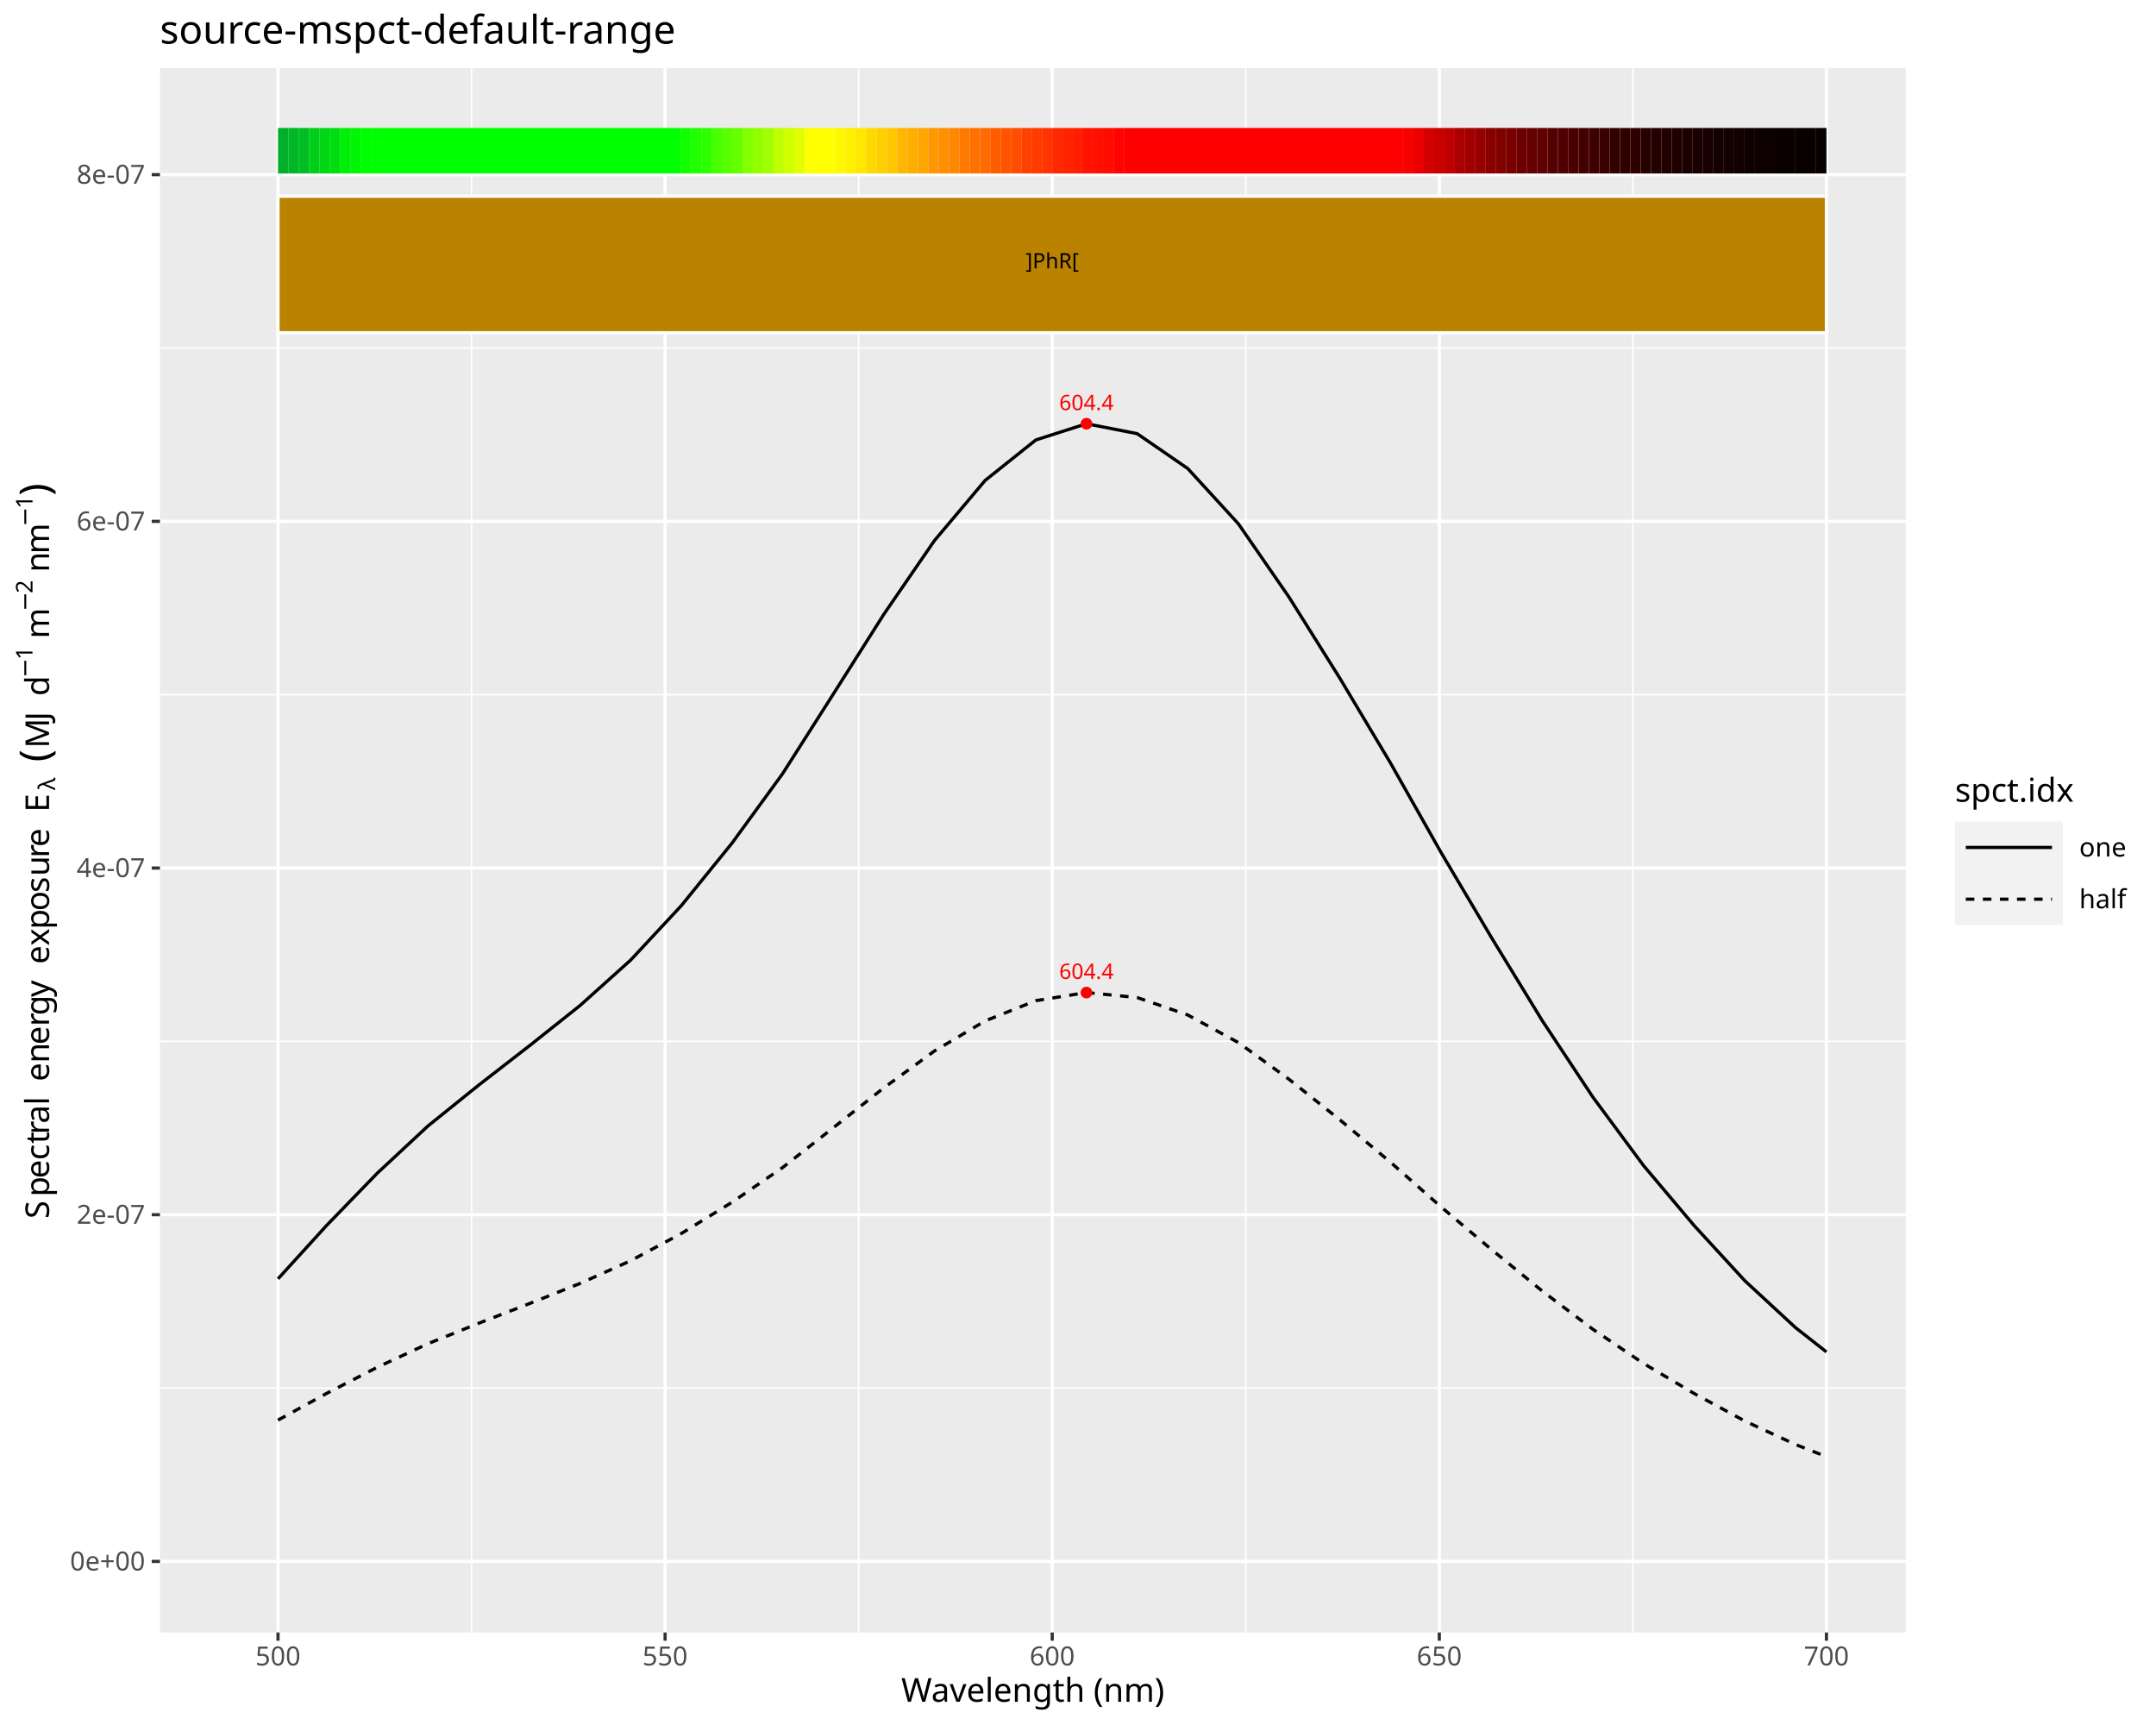
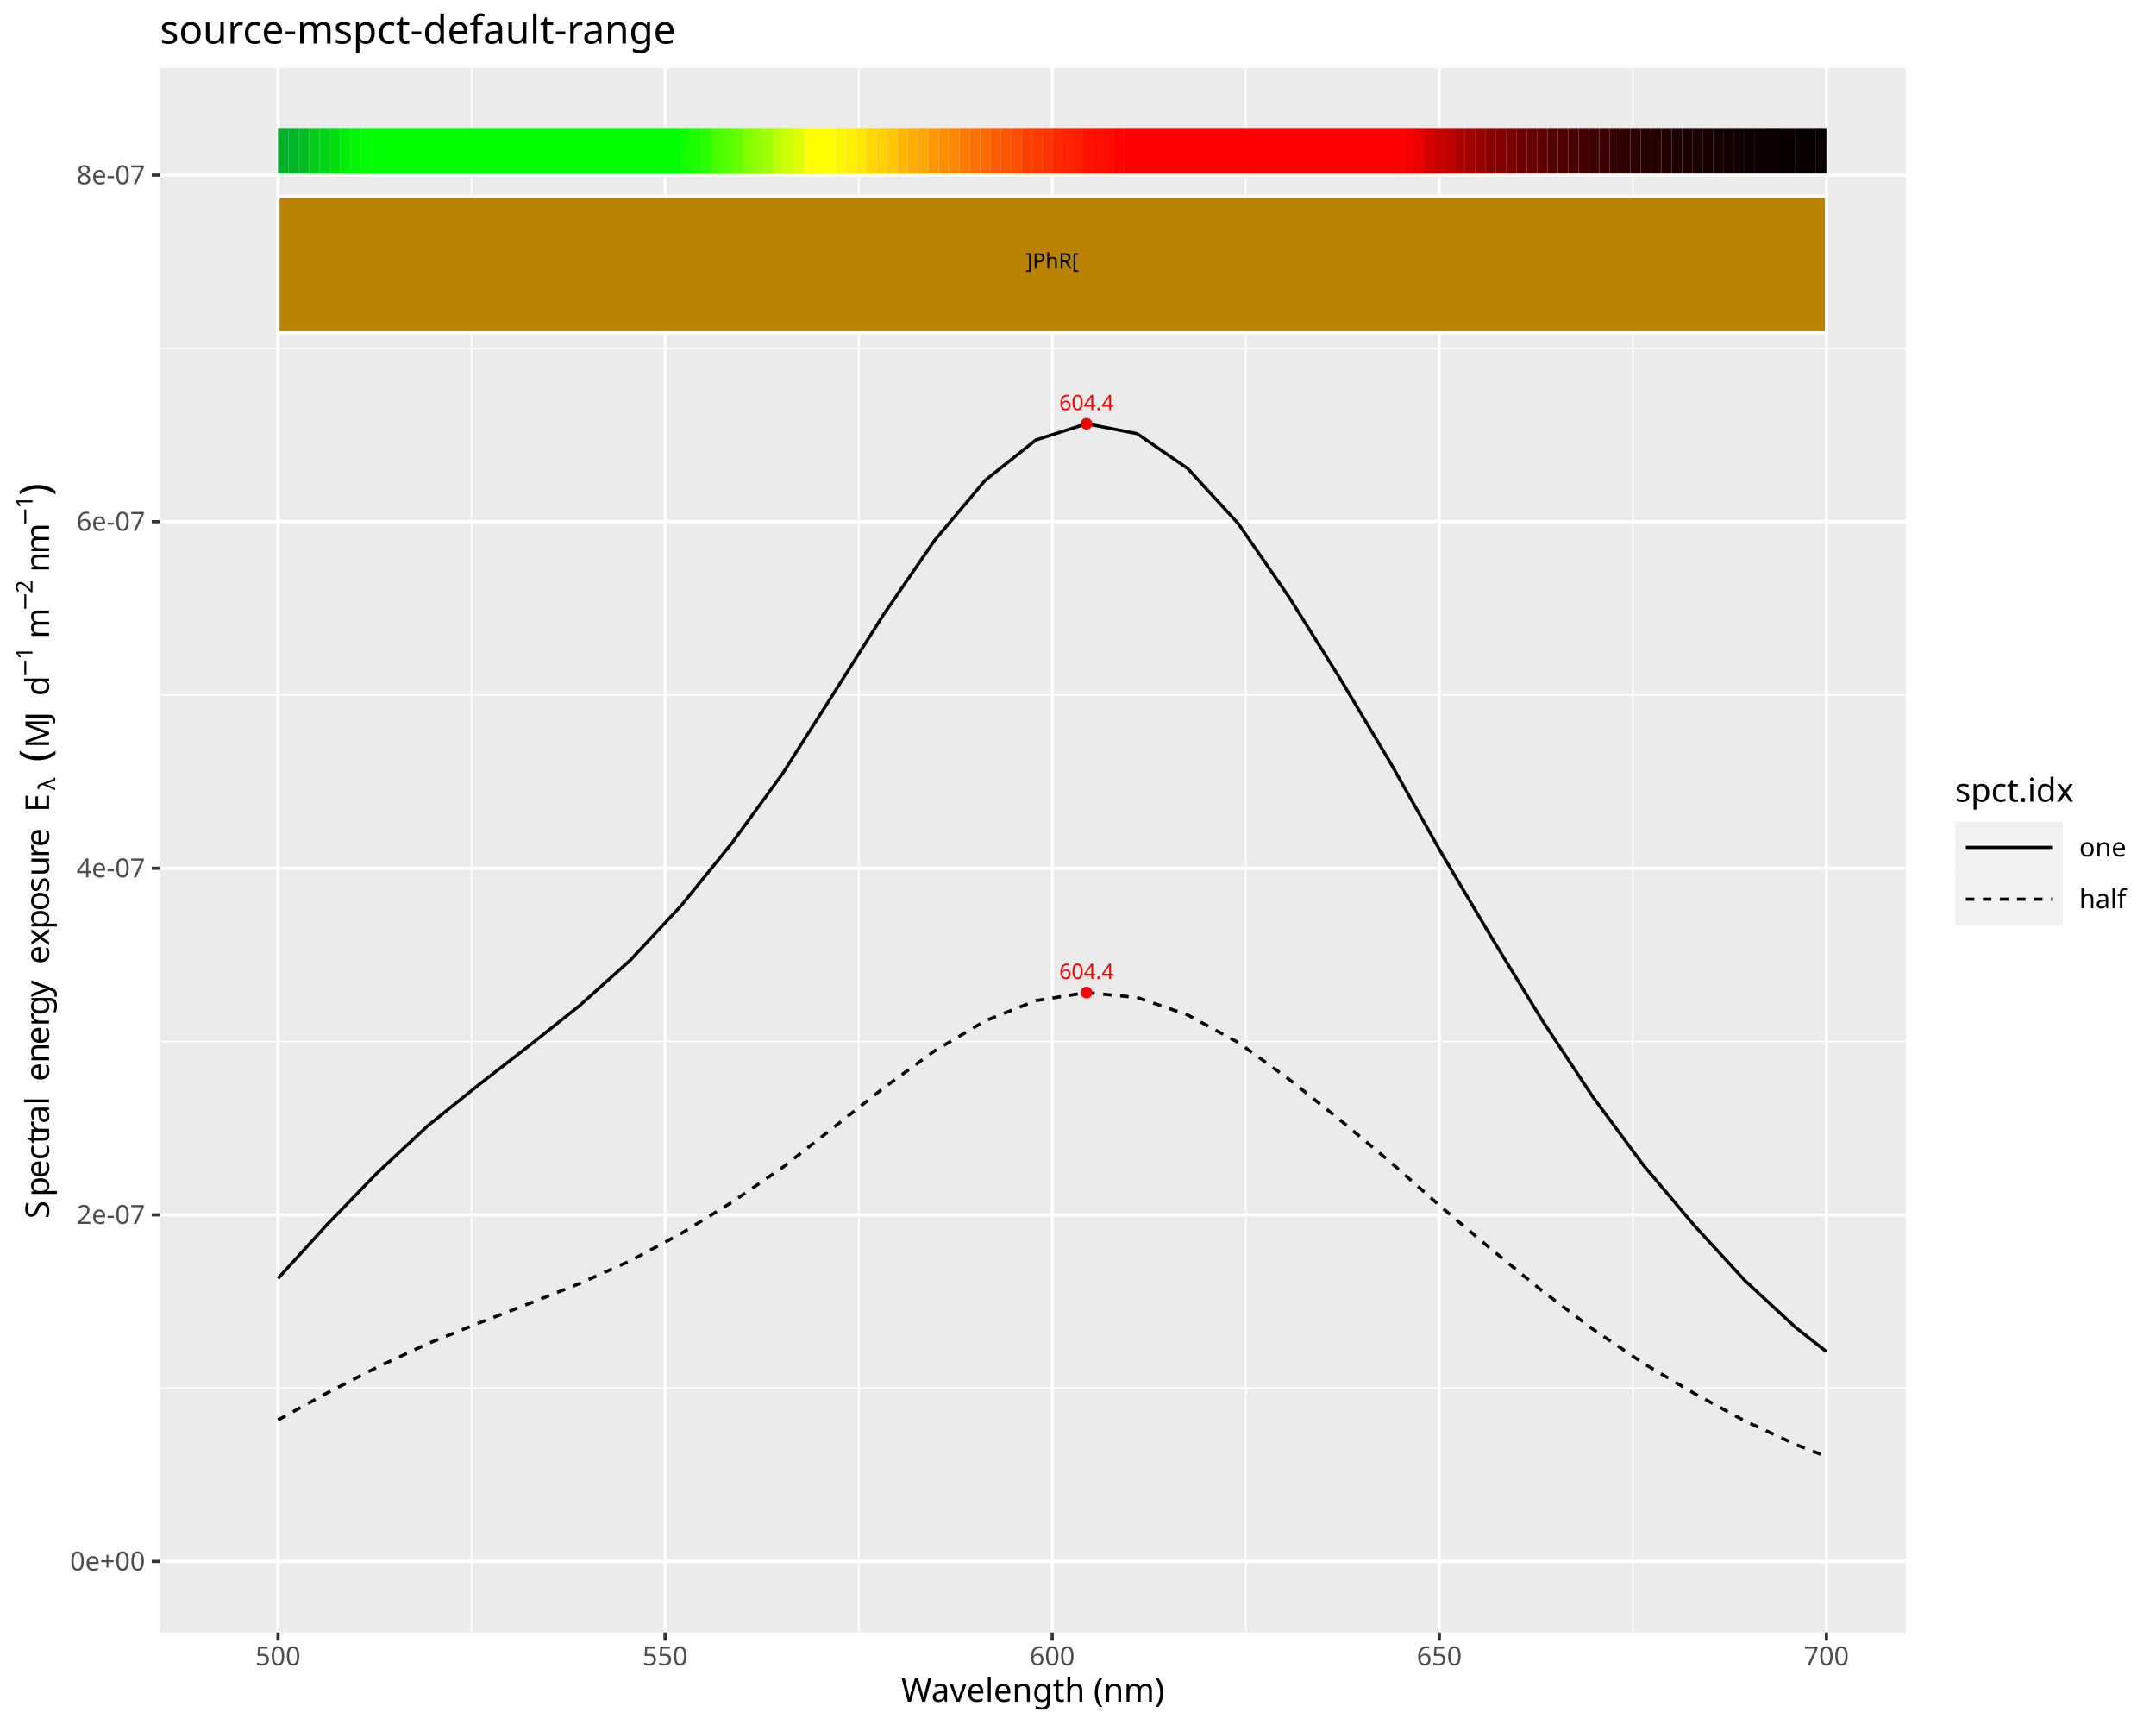
<svg xmlns="http://www.w3.org/2000/svg" class="svglite" data-engine-version="2.0" width="720.00pt" height="576.00pt" viewBox="0 0 720.00 576.00">
  <defs>
    <style type="text/css">
    .svglite line, .svglite polyline, .svglite polygon, .svglite path, .svglite rect, .svglite circle {
      fill: none;
      stroke: #000000;
      stroke-linecap: round;
      stroke-linejoin: round;
      stroke-miterlimit: 10.00;
    }
  </style>
  </defs>
  <rect width="100%" height="100%" style="stroke: none; fill: #FFFFFF;" />
  <defs>
    <clipPath id="cpMC4wMHw3MjAuMDB8MC4wMHw1NzYuMDA=">
      <rect x="0.00" y="0.00" width="720.00" height="576.00" />
    </clipPath>
  </defs>
  <g clip-path="url(#cpMC4wMHw3MjAuMDB8MC4wMHw1NzYuMDA=)">
    <rect x="0.00" y="0.00" width="720.00" height="576.00" style="stroke-width: 1.07; stroke: #FFFFFF; fill: #FFFFFF;" />
  </g>
  <defs>
    <clipPath id="cpNTMuNDF8NjM2LjQ0fDIyLjc4fDU0NS4xMQ==">
      <rect x="53.41" y="22.78" width="583.03" height="522.33" />
    </clipPath>
  </defs>
  <g clip-path="url(#cpNTMuNDF8NjM2LjQ0fDIyLjc4fDU0NS4xMQ==)">
    <rect x="53.41" y="22.78" width="583.03" height="522.33" style="stroke-width: 1.07; stroke: none; fill: #EBEBEB;" />
-     <polyline points="53.41,463.49 636.44,463.49 " style="stroke-width: 0.53; stroke: #FFFFFF; stroke-linecap: butt;" />
-     <polyline points="53.41,347.72 636.44,347.72 " style="stroke-width: 0.53; stroke: #FFFFFF; stroke-linecap: butt;" />
-     <polyline points="53.41,231.96 636.44,231.96 " style="stroke-width: 0.53; stroke: #FFFFFF; stroke-linecap: butt;" />
-     <polyline points="53.41,116.20 636.44,116.20 " style="stroke-width: 0.53; stroke: #FFFFFF; stroke-linecap: butt;" />
+     <polyline points="53.41,463.51 636.44,463.51 " style="stroke-width: 0.53; stroke: #FFFFFF; stroke-linecap: butt;" />
+     <polyline points="53.41,347.78 636.44,347.78 " style="stroke-width: 0.53; stroke: #FFFFFF; stroke-linecap: butt;" />
+     <polyline points="53.41,232.06 636.44,232.06 " style="stroke-width: 0.53; stroke: #FFFFFF; stroke-linecap: butt;" />
+     <polyline points="53.41,116.33 636.44,116.33 " style="stroke-width: 0.53; stroke: #FFFFFF; stroke-linecap: butt;" />
    <polyline points="157.47,545.11 157.47,22.78 " style="stroke-width: 0.53; stroke: #FFFFFF; stroke-linecap: butt;" />
    <polyline points="286.75,545.11 286.75,22.78 " style="stroke-width: 0.53; stroke: #FFFFFF; stroke-linecap: butt;" />
    <polyline points="416.03,545.11 416.03,22.78 " style="stroke-width: 0.53; stroke: #FFFFFF; stroke-linecap: butt;" />
    <polyline points="545.30,545.11 545.30,22.78 " style="stroke-width: 0.53; stroke: #FFFFFF; stroke-linecap: butt;" />
    <polyline points="53.41,521.37 636.44,521.37 " style="stroke-width: 1.07; stroke: #FFFFFF; stroke-linecap: butt;" />
-     <polyline points="53.41,405.61 636.44,405.61 " style="stroke-width: 1.07; stroke: #FFFFFF; stroke-linecap: butt;" />
-     <polyline points="53.41,289.84 636.44,289.84 " style="stroke-width: 1.07; stroke: #FFFFFF; stroke-linecap: butt;" />
-     <polyline points="53.41,174.08 636.44,174.08 " style="stroke-width: 1.07; stroke: #FFFFFF; stroke-linecap: butt;" />
-     <polyline points="53.41,58.32 636.44,58.32 " style="stroke-width: 1.07; stroke: #FFFFFF; stroke-linecap: butt;" />
+     <polyline points="53.41,405.65 636.44,405.65 " style="stroke-width: 1.07; stroke: #FFFFFF; stroke-linecap: butt;" />
+     <polyline points="53.41,289.92 636.44,289.92 " style="stroke-width: 1.07; stroke: #FFFFFF; stroke-linecap: butt;" />
+     <polyline points="53.41,174.20 636.44,174.20 " style="stroke-width: 1.07; stroke: #FFFFFF; stroke-linecap: butt;" />
+     <polyline points="53.41,58.47 636.44,58.47 " style="stroke-width: 1.07; stroke: #FFFFFF; stroke-linecap: butt;" />
    <polyline points="92.84,545.11 92.84,22.78 " style="stroke-width: 1.07; stroke: #FFFFFF; stroke-linecap: butt;" />
    <polyline points="222.11,545.11 222.11,22.78 " style="stroke-width: 1.07; stroke: #FFFFFF; stroke-linecap: butt;" />
    <polyline points="351.39,545.11 351.39,22.78 " style="stroke-width: 1.07; stroke: #FFFFFF; stroke-linecap: butt;" />
    <polyline points="480.66,545.11 480.66,22.78 " style="stroke-width: 1.07; stroke: #FFFFFF; stroke-linecap: butt;" />
    <polyline points="609.94,545.11 609.94,22.78 " style="stroke-width: 1.07; stroke: #FFFFFF; stroke-linecap: butt;" />
-     <polyline points="92.84,427.02 109.11,409.15 126.03,391.70 142.94,375.96 159.85,362.34 176.77,349.22 193.68,335.78 210.60,320.59 227.51,302.43 244.43,281.57 261.34,258.36 278.25,231.81 295.17,205.10 312.08,180.48 329.00,160.41 345.91,146.91 362.82,141.49 379.74,144.80 396.65,156.45 413.57,174.92 430.48,199.41 447.40,226.40 464.31,254.70 481.22,284.62 498.14,313.17 515.05,340.83 531.97,366.38 548.88,389.22 565.79,409.27 582.71,427.68 599.62,443.32 609.94,451.42 " style="stroke-width: 1.07; stroke-linecap: butt;" />
-     <polyline points="92.84,474.19 109.11,465.26 126.03,456.53 142.94,448.67 159.85,441.86 176.77,435.30 193.68,428.57 210.60,420.98 227.51,411.90 244.43,401.47 261.34,389.87 278.25,376.59 295.17,363.23 312.08,350.93 329.00,340.89 345.91,334.14 362.82,331.43 379.74,333.08 396.65,338.91 413.57,348.14 430.48,360.39 447.40,373.89 464.31,388.04 481.22,402.99 498.14,417.27 515.05,431.10 531.97,443.88 548.88,455.29 565.79,465.32 582.71,474.52 599.62,482.34 609.94,486.40 " style="stroke-width: 1.07; stroke-dasharray: 2.85,2.85; stroke-linecap: butt;" />
+     <polyline points="92.84,426.88 109.11,409.02 126.03,391.58 142.94,375.85 159.85,362.25 176.77,349.13 193.68,335.69 210.60,320.51 227.51,302.36 244.43,281.51 261.34,258.32 278.25,231.77 295.17,205.07 312.08,180.47 329.00,160.40 345.91,146.91 362.82,141.49 379.74,144.80 396.65,156.45 413.57,174.91 430.48,199.39 447.40,226.38 464.31,254.67 481.22,284.58 498.14,313.12 515.05,340.77 531.97,366.32 548.88,389.15 565.79,409.19 582.71,427.59 599.62,443.23 609.94,451.33 " style="stroke-width: 1.07; stroke-linecap: butt;" />
+     <polyline points="92.84,474.13 109.11,465.19 126.03,456.48 142.94,448.61 159.85,441.81 176.77,435.25 193.68,428.53 210.60,420.94 227.51,411.86 244.43,401.44 261.34,389.84 278.25,376.57 295.17,363.22 312.08,350.92 329.00,340.88 345.91,334.14 362.82,331.43 379.74,333.08 396.65,338.91 413.57,348.14 430.48,360.38 447.40,373.88 464.31,388.02 481.22,402.97 498.14,417.24 515.05,431.07 531.97,443.84 548.88,455.26 565.79,465.28 582.71,474.48 599.62,482.30 609.94,486.35 " style="stroke-width: 1.07; stroke-dasharray: 2.85,2.85; stroke-linecap: butt;" />
    <text x="362.82" y="136.94" text-anchor="middle" style="font-size: 7.11px; fill: #FF0000; font-family: sans;" textLength="17.80px" lengthAdjust="spacingAndGlyphs">604.4</text>
    <text x="362.82" y="326.87" text-anchor="middle" style="font-size: 7.11px; fill: #FF0000; font-family: sans;" textLength="17.80px" lengthAdjust="spacingAndGlyphs">604.4</text>
    <circle cx="362.82" cy="141.49" r="1.95" style="stroke-width: 0.71; stroke: none; fill: #FF0000;" />
    <circle cx="362.82" cy="331.43" r="1.95" style="stroke-width: 0.71; stroke: none; fill: #FF0000;" />
    <rect x="92.84" y="42.73" width="3.45" height="15.20" style="stroke-width: 1.07; stroke: none; stroke-linecap: butt; stroke-linejoin: miter; fill: #00AF2A;" />
    <rect x="96.28" y="42.73" width="3.45" height="15.20" style="stroke-width: 1.07; stroke: none; stroke-linecap: butt; stroke-linejoin: miter; fill: #00B725;" />
    <rect x="99.73" y="42.73" width="3.45" height="15.20" style="stroke-width: 1.07; stroke: none; stroke-linecap: butt; stroke-linejoin: miter; fill: #00BE21;" />
    <rect x="103.18" y="42.73" width="3.45" height="15.20" style="stroke-width: 1.07; stroke: none; stroke-linecap: butt; stroke-linejoin: miter; fill: #00CE18;" />
    <rect x="106.63" y="42.73" width="3.45" height="15.20" style="stroke-width: 1.07; stroke: none; stroke-linecap: butt; stroke-linejoin: miter; fill: #00D614;" />
    <rect x="110.07" y="42.73" width="3.45" height="15.20" style="stroke-width: 1.07; stroke: none; stroke-linecap: butt; stroke-linejoin: miter; fill: #00DE10;" />
    <rect x="113.52" y="42.73" width="3.45" height="15.20" style="stroke-width: 1.07; stroke: none; stroke-linecap: butt; stroke-linejoin: miter; fill: #00EE08;" />
    <rect x="116.97" y="42.73" width="3.45" height="15.20" style="stroke-width: 1.07; stroke: none; stroke-linecap: butt; stroke-linejoin: miter; fill: #00F605;" />
    <rect x="120.42" y="42.73" width="3.45" height="15.20" style="stroke-width: 1.07; stroke: none; stroke-linecap: butt; stroke-linejoin: miter; fill: #00FF02;" />
    <rect x="123.86" y="42.73" width="103.42" height="15.20" style="stroke-width: 1.07; stroke: none; stroke-linecap: butt; stroke-linejoin: miter; fill: #00FF00;" />
    <rect x="227.28" y="42.73" width="3.45" height="15.20" style="stroke-width: 1.07; stroke: none; stroke-linecap: butt; stroke-linejoin: miter; fill: #12FF00;" />
    <rect x="230.73" y="42.73" width="3.45" height="15.20" style="stroke-width: 1.07; stroke: none; stroke-linecap: butt; stroke-linejoin: miter; fill: #1FFF00;" />
    <rect x="234.18" y="42.73" width="3.45" height="15.20" style="stroke-width: 1.07; stroke: none; stroke-linecap: butt; stroke-linejoin: miter; fill: #2CFF00;" />
    <rect x="237.63" y="42.73" width="3.45" height="15.20" style="stroke-width: 1.07; stroke: none; stroke-linecap: butt; stroke-linejoin: miter; fill: #48FF00;" />
    <rect x="241.07" y="42.73" width="3.45" height="15.20" style="stroke-width: 1.07; stroke: none; stroke-linecap: butt; stroke-linejoin: miter; fill: #57FF00;" />
    <rect x="244.52" y="42.73" width="3.45" height="15.20" style="stroke-width: 1.07; stroke: none; stroke-linecap: butt; stroke-linejoin: miter; fill: #65FF00;" />
    <rect x="247.97" y="42.73" width="3.45" height="15.20" style="stroke-width: 1.07; stroke: none; stroke-linecap: butt; stroke-linejoin: miter; fill: #83FF00;" />
    <rect x="251.41" y="42.73" width="3.45" height="15.20" style="stroke-width: 1.07; stroke: none; stroke-linecap: butt; stroke-linejoin: miter; fill: #91FF00;" />
    <rect x="254.86" y="42.73" width="3.45" height="15.20" style="stroke-width: 1.07; stroke: none; stroke-linecap: butt; stroke-linejoin: miter; fill: #A0FF00;" />
    <rect x="258.31" y="42.73" width="3.45" height="15.20" style="stroke-width: 1.07; stroke: none; stroke-linecap: butt; stroke-linejoin: miter; fill: #C0FF00;" />
    <rect x="261.76" y="42.73" width="3.45" height="15.20" style="stroke-width: 1.07; stroke: none; stroke-linecap: butt; stroke-linejoin: miter; fill: #D0FF00;" />
    <rect x="265.20" y="42.73" width="3.45" height="15.20" style="stroke-width: 1.07; stroke: none; stroke-linecap: butt; stroke-linejoin: miter; fill: #E1FF00;" />
    <rect x="268.65" y="42.73" width="10.34" height="15.20" style="stroke-width: 1.07; stroke: none; stroke-linecap: butt; stroke-linejoin: miter; fill: #FFFF00;" />
    <rect x="278.99" y="42.73" width="3.45" height="15.20" style="stroke-width: 1.07; stroke: none; stroke-linecap: butt; stroke-linejoin: miter; fill: #FFF700;" />
    <rect x="282.44" y="42.73" width="3.45" height="15.20" style="stroke-width: 1.07; stroke: none; stroke-linecap: butt; stroke-linejoin: miter; fill: #FFF000;" />
    <rect x="285.89" y="42.73" width="3.45" height="15.20" style="stroke-width: 1.07; stroke: none; stroke-linecap: butt; stroke-linejoin: miter; fill: #FFE800;" />
    <rect x="289.34" y="42.73" width="3.45" height="15.20" style="stroke-width: 1.07; stroke: none; stroke-linecap: butt; stroke-linejoin: miter; fill: #FFD800;" />
    <rect x="292.78" y="42.73" width="3.45" height="15.20" style="stroke-width: 1.07; stroke: none; stroke-linecap: butt; stroke-linejoin: miter; fill: #FFCF00;" />
    <rect x="296.23" y="42.73" width="3.45" height="15.20" style="stroke-width: 1.07; stroke: none; stroke-linecap: butt; stroke-linejoin: miter; fill: #FFC700;" />
    <rect x="299.68" y="42.73" width="3.45" height="15.20" style="stroke-width: 1.07; stroke: none; stroke-linecap: butt; stroke-linejoin: miter; fill: #FFB600;" />
    <rect x="303.12" y="42.73" width="3.45" height="15.20" style="stroke-width: 1.07; stroke: none; stroke-linecap: butt; stroke-linejoin: miter; fill: #FFAE00;" />
    <rect x="306.57" y="42.73" width="3.45" height="15.20" style="stroke-width: 1.07; stroke: none; stroke-linecap: butt; stroke-linejoin: miter; fill: #FFA600;" />
    <rect x="310.02" y="42.73" width="3.45" height="15.20" style="stroke-width: 1.07; stroke: none; stroke-linecap: butt; stroke-linejoin: miter; fill: #FF9700;" />
    <rect x="313.47" y="42.73" width="3.45" height="15.20" style="stroke-width: 1.07; stroke: none; stroke-linecap: butt; stroke-linejoin: miter; fill: #FF8F00;" />
    <rect x="316.91" y="42.73" width="3.45" height="15.20" style="stroke-width: 1.07; stroke: none; stroke-linecap: butt; stroke-linejoin: miter; fill: #FF8800;" />
    <rect x="320.36" y="42.73" width="3.45" height="15.20" style="stroke-width: 1.07; stroke: none; stroke-linecap: butt; stroke-linejoin: miter; fill: #FF7900;" />
    <rect x="323.81" y="42.73" width="3.45" height="15.20" style="stroke-width: 1.07; stroke: none; stroke-linecap: butt; stroke-linejoin: miter; fill: #FF7200;" />
    <rect x="327.26" y="42.73" width="3.45" height="15.20" style="stroke-width: 1.07; stroke: none; stroke-linecap: butt; stroke-linejoin: miter; fill: #FF6B00;" />
    <rect x="330.70" y="42.73" width="3.45" height="15.20" style="stroke-width: 1.07; stroke: none; stroke-linecap: butt; stroke-linejoin: miter; fill: #FF5C00;" />
    <rect x="334.15" y="42.73" width="3.45" height="15.20" style="stroke-width: 1.07; stroke: none; stroke-linecap: butt; stroke-linejoin: miter; fill: #FF5500;" />
    <rect x="337.60" y="42.73" width="3.45" height="15.20" style="stroke-width: 1.07; stroke: none; stroke-linecap: butt; stroke-linejoin: miter; fill: #FF4E00;" />
    <rect x="341.05" y="42.73" width="3.45" height="15.20" style="stroke-width: 1.07; stroke: none; stroke-linecap: butt; stroke-linejoin: miter; fill: #FF4100;" />
    <rect x="344.49" y="42.73" width="3.45" height="15.20" style="stroke-width: 1.07; stroke: none; stroke-linecap: butt; stroke-linejoin: miter; fill: #FF3B00;" />
    <rect x="347.94" y="42.73" width="3.45" height="15.20" style="stroke-width: 1.07; stroke: none; stroke-linecap: butt; stroke-linejoin: miter; fill: #FF3400;" />
    <rect x="351.39" y="42.73" width="3.45" height="15.20" style="stroke-width: 1.07; stroke: none; stroke-linecap: butt; stroke-linejoin: miter; fill: #FF2900;" />
    <rect x="354.83" y="42.73" width="3.45" height="15.20" style="stroke-width: 1.07; stroke: none; stroke-linecap: butt; stroke-linejoin: miter; fill: #FF2300;" />
    <rect x="358.28" y="42.73" width="3.45" height="15.20" style="stroke-width: 1.07; stroke: none; stroke-linecap: butt; stroke-linejoin: miter; fill: #FF1E00;" />
    <rect x="361.73" y="42.73" width="3.45" height="15.20" style="stroke-width: 1.07; stroke: none; stroke-linecap: butt; stroke-linejoin: miter; fill: #FF1300;" />
    <rect x="365.18" y="42.73" width="3.45" height="15.20" style="stroke-width: 1.07; stroke: none; stroke-linecap: butt; stroke-linejoin: miter; fill: #FF0F00;" />
    <rect x="368.62" y="42.73" width="3.45" height="15.20" style="stroke-width: 1.07; stroke: none; stroke-linecap: butt; stroke-linejoin: miter; fill: #FF0B00;" />
    <rect x="372.07" y="42.73" width="3.45" height="15.20" style="stroke-width: 1.07; stroke: none; stroke-linecap: butt; stroke-linejoin: miter; fill: #FF0300;" />
    <rect x="375.52" y="42.73" width="93.08" height="15.20" style="stroke-width: 1.07; stroke: none; stroke-linecap: butt; stroke-linejoin: miter; fill: #FF0000;" />
    <rect x="468.60" y="42.73" width="3.45" height="15.20" style="stroke-width: 1.07; stroke: none; stroke-linecap: butt; stroke-linejoin: miter; fill: #F60000;" />
    <rect x="472.04" y="42.73" width="3.45" height="15.20" style="stroke-width: 1.07; stroke: none; stroke-linecap: butt; stroke-linejoin: miter; fill: #EA0000;" />
    <rect x="475.49" y="42.73" width="3.45" height="15.20" style="stroke-width: 1.07; stroke: none; stroke-linecap: butt; stroke-linejoin: miter; fill: #D40000;" />
    <rect x="478.94" y="42.73" width="3.45" height="15.20" style="stroke-width: 1.07; stroke: none; stroke-linecap: butt; stroke-linejoin: miter; fill: #C90000;" />
    <rect x="482.39" y="42.73" width="3.45" height="15.20" style="stroke-width: 1.07; stroke: none; stroke-linecap: butt; stroke-linejoin: miter; fill: #BF0000;" />
    <rect x="485.83" y="42.73" width="3.45" height="15.20" style="stroke-width: 1.07; stroke: none; stroke-linecap: butt; stroke-linejoin: miter; fill: #AB0000;" />
    <rect x="489.28" y="42.73" width="3.45" height="15.20" style="stroke-width: 1.07; stroke: none; stroke-linecap: butt; stroke-linejoin: miter; fill: #A20000;" />
    <rect x="492.73" y="42.73" width="3.45" height="15.20" style="stroke-width: 1.07; stroke: none; stroke-linecap: butt; stroke-linejoin: miter; fill: #990000;" />
    <rect x="496.18" y="42.73" width="3.45" height="15.20" style="stroke-width: 1.07; stroke: none; stroke-linecap: butt; stroke-linejoin: miter; fill: #890000;" />
    <rect x="499.62" y="42.73" width="3.45" height="15.20" style="stroke-width: 1.07; stroke: none; stroke-linecap: butt; stroke-linejoin: miter; fill: #810000;" />
    <rect x="503.07" y="42.73" width="3.45" height="15.20" style="stroke-width: 1.07; stroke: none; stroke-linecap: butt; stroke-linejoin: miter; fill: #7A0000;" />
    <rect x="506.52" y="42.73" width="3.45" height="15.20" style="stroke-width: 1.07; stroke: none; stroke-linecap: butt; stroke-linejoin: miter; fill: #6C0000;" />
    <rect x="509.97" y="42.73" width="3.45" height="15.20" style="stroke-width: 1.07; stroke: none; stroke-linecap: butt; stroke-linejoin: miter; fill: #660000;" />
    <rect x="513.41" y="42.73" width="3.45" height="15.20" style="stroke-width: 1.07; stroke: none; stroke-linecap: butt; stroke-linejoin: miter; fill: #600000;" />
    <rect x="516.86" y="42.73" width="3.45" height="15.20" style="stroke-width: 1.07; stroke: none; stroke-linecap: butt; stroke-linejoin: miter; fill: #550000;" />
    <rect x="520.31" y="42.73" width="3.45" height="15.20" style="stroke-width: 1.07; stroke: none; stroke-linecap: butt; stroke-linejoin: miter; fill: #500000;" />
    <rect x="523.75" y="42.73" width="3.45" height="15.20" style="stroke-width: 1.07; stroke: none; stroke-linecap: butt; stroke-linejoin: miter; fill: #4B0000;" />
    <rect x="527.20" y="42.73" width="3.45" height="15.20" style="stroke-width: 1.07; stroke: none; stroke-linecap: butt; stroke-linejoin: miter; fill: #420000;" />
    <rect x="530.65" y="42.73" width="3.45" height="15.20" style="stroke-width: 1.07; stroke: none; stroke-linecap: butt; stroke-linejoin: miter; fill: #3E0000;" />
    <rect x="534.10" y="42.73" width="3.45" height="15.20" style="stroke-width: 1.07; stroke: none; stroke-linecap: butt; stroke-linejoin: miter; fill: #3A0000;" />
    <rect x="537.54" y="42.73" width="3.45" height="15.20" style="stroke-width: 1.07; stroke: none; stroke-linecap: butt; stroke-linejoin: miter; fill: #330000;" />
    <rect x="540.99" y="42.73" width="3.45" height="15.20" style="stroke-width: 1.07; stroke: none; stroke-linecap: butt; stroke-linejoin: miter; fill: #300000;" />
    <rect x="544.44" y="42.73" width="3.45" height="15.20" style="stroke-width: 1.07; stroke: none; stroke-linecap: butt; stroke-linejoin: miter; fill: #2D0000;" />
    <rect x="547.89" y="42.73" width="3.45" height="15.20" style="stroke-width: 1.07; stroke: none; stroke-linecap: butt; stroke-linejoin: miter; fill: #270000;" />
    <rect x="551.33" y="42.73" width="3.45" height="15.20" style="stroke-width: 1.07; stroke: none; stroke-linecap: butt; stroke-linejoin: miter; fill: #250000;" />
    <rect x="554.78" y="42.73" width="3.45" height="15.20" style="stroke-width: 1.07; stroke: none; stroke-linecap: butt; stroke-linejoin: miter; fill: #220000;" />
    <rect x="558.23" y="42.73" width="3.45" height="15.20" style="stroke-width: 1.07; stroke: none; stroke-linecap: butt; stroke-linejoin: miter; fill: #1E0000;" />
    <rect x="561.68" y="42.73" width="3.45" height="15.20" style="stroke-width: 1.07; stroke: none; stroke-linecap: butt; stroke-linejoin: miter; fill: #1C0000;" />
    <rect x="565.12" y="42.73" width="3.45" height="15.20" style="stroke-width: 1.07; stroke: none; stroke-linecap: butt; stroke-linejoin: miter; fill: #1A0000;" />
    <rect x="568.57" y="42.73" width="3.45" height="15.20" style="stroke-width: 1.07; stroke: none; stroke-linecap: butt; stroke-linejoin: miter; fill: #160000;" />
    <rect x="572.02" y="42.73" width="3.45" height="15.20" style="stroke-width: 1.07; stroke: none; stroke-linecap: butt; stroke-linejoin: miter; fill: #150000;" />
    <rect x="575.46" y="42.73" width="3.45" height="15.20" style="stroke-width: 1.07; stroke: none; stroke-linecap: butt; stroke-linejoin: miter; fill: #130000;" />
    <rect x="578.91" y="42.73" width="3.45" height="15.20" style="stroke-width: 1.07; stroke: none; stroke-linecap: butt; stroke-linejoin: miter; fill: #100000;" />
    <rect x="582.36" y="42.73" width="3.45" height="15.20" style="stroke-width: 1.07; stroke: none; stroke-linecap: butt; stroke-linejoin: miter; fill: #0F0000;" />
    <rect x="585.81" y="42.73" width="3.45" height="15.20" style="stroke-width: 1.07; stroke: none; stroke-linecap: butt; stroke-linejoin: miter; fill: #0E0000;" />
    <rect x="589.25" y="42.73" width="3.45" height="15.20" style="stroke-width: 1.07; stroke: none; stroke-linecap: butt; stroke-linejoin: miter; fill: #0C0000;" />
    <rect x="592.70" y="42.73" width="6.89" height="15.20" style="stroke-width: 1.07; stroke: none; stroke-linecap: butt; stroke-linejoin: miter; fill: #0B0000;" />
    <rect x="599.60" y="42.73" width="6.89" height="15.20" style="stroke-width: 1.07; stroke: none; stroke-linecap: butt; stroke-linejoin: miter; fill: #090000;" />
    <rect x="606.49" y="42.73" width="3.45" height="15.20" style="stroke-width: 1.07; stroke: none; stroke-linecap: butt; stroke-linejoin: miter; fill: #080000;" />
    <rect x="92.84" y="65.52" width="517.10" height="45.59" style="stroke-width: 1.07; stroke: #FFFFFF; stroke-linecap: butt; stroke-linejoin: miter; fill: #BB8200;" />
    <text x="351.39" y="89.62" text-anchor="middle" style="font-size: 7.11px; font-family: sans;" textLength="17.79px" lengthAdjust="spacingAndGlyphs">]PhR[</text>
  </g>
  <g clip-path="url(#cpMC4wMHw3MjAuMDB8MC4wMHw1NzYuMDA=)">
    <text x="48.48" y="524.40" text-anchor="end" style="font-size: 8.80px; fill: #4D4D4D; font-family: sans;" textLength="24.72px" lengthAdjust="spacingAndGlyphs">0e+00</text>
-     <text x="48.48" y="408.63" text-anchor="end" style="font-size: 8.80px; fill: #4D4D4D; font-family: sans;" textLength="22.51px" lengthAdjust="spacingAndGlyphs">2e-07</text>
-     <text x="48.48" y="292.87" text-anchor="end" style="font-size: 8.80px; fill: #4D4D4D; font-family: sans;" textLength="22.51px" lengthAdjust="spacingAndGlyphs">4e-07</text>
-     <text x="48.48" y="177.11" text-anchor="end" style="font-size: 8.80px; fill: #4D4D4D; font-family: sans;" textLength="22.51px" lengthAdjust="spacingAndGlyphs">6e-07</text>
-     <text x="48.48" y="61.34" text-anchor="end" style="font-size: 8.80px; fill: #4D4D4D; font-family: sans;" textLength="22.51px" lengthAdjust="spacingAndGlyphs">8e-07</text>
+     <text x="48.48" y="408.67" text-anchor="end" style="font-size: 8.80px; fill: #4D4D4D; font-family: sans;" textLength="22.51px" lengthAdjust="spacingAndGlyphs">2e-07</text>
+     <text x="48.48" y="292.95" text-anchor="end" style="font-size: 8.80px; fill: #4D4D4D; font-family: sans;" textLength="22.51px" lengthAdjust="spacingAndGlyphs">4e-07</text>
+     <text x="48.48" y="177.22" text-anchor="end" style="font-size: 8.80px; fill: #4D4D4D; font-family: sans;" textLength="22.51px" lengthAdjust="spacingAndGlyphs">6e-07</text>
+     <text x="48.48" y="61.50" text-anchor="end" style="font-size: 8.80px; fill: #4D4D4D; font-family: sans;" textLength="22.51px" lengthAdjust="spacingAndGlyphs">8e-07</text>
    <polyline points="50.67,521.37 53.41,521.37 " style="stroke-width: 1.07; stroke: #333333; stroke-linecap: butt;" />
-     <polyline points="50.67,405.61 53.41,405.61 " style="stroke-width: 1.07; stroke: #333333; stroke-linecap: butt;" />
-     <polyline points="50.67,289.84 53.41,289.84 " style="stroke-width: 1.07; stroke: #333333; stroke-linecap: butt;" />
-     <polyline points="50.67,174.08 53.41,174.08 " style="stroke-width: 1.07; stroke: #333333; stroke-linecap: butt;" />
-     <polyline points="50.67,58.32 53.41,58.32 " style="stroke-width: 1.07; stroke: #333333; stroke-linecap: butt;" />
+     <polyline points="50.67,405.65 53.41,405.65 " style="stroke-width: 1.07; stroke: #333333; stroke-linecap: butt;" />
+     <polyline points="50.67,289.92 53.41,289.92 " style="stroke-width: 1.07; stroke: #333333; stroke-linecap: butt;" />
+     <polyline points="50.67,174.20 53.41,174.20 " style="stroke-width: 1.07; stroke: #333333; stroke-linecap: butt;" />
+     <polyline points="50.67,58.47 53.41,58.47 " style="stroke-width: 1.07; stroke: #333333; stroke-linecap: butt;" />
    <polyline points="92.84,547.85 92.84,545.11 " style="stroke-width: 1.07; stroke: #333333; stroke-linecap: butt;" />
    <polyline points="222.11,547.85 222.11,545.11 " style="stroke-width: 1.07; stroke: #333333; stroke-linecap: butt;" />
    <polyline points="351.39,547.85 351.39,545.11 " style="stroke-width: 1.07; stroke: #333333; stroke-linecap: butt;" />
    <polyline points="480.66,547.85 480.66,545.11 " style="stroke-width: 1.07; stroke: #333333; stroke-linecap: butt;" />
    <polyline points="609.94,547.85 609.94,545.11 " style="stroke-width: 1.07; stroke: #333333; stroke-linecap: butt;" />
    <text x="92.84" y="556.10" text-anchor="middle" style="font-size: 8.80px; fill: #4D4D4D; font-family: sans;" textLength="14.68px" lengthAdjust="spacingAndGlyphs">500</text>
    <text x="222.11" y="556.10" text-anchor="middle" style="font-size: 8.80px; fill: #4D4D4D; font-family: sans;" textLength="14.68px" lengthAdjust="spacingAndGlyphs">550</text>
    <text x="351.39" y="556.10" text-anchor="middle" style="font-size: 8.80px; fill: #4D4D4D; font-family: sans;" textLength="14.68px" lengthAdjust="spacingAndGlyphs">600</text>
    <text x="480.66" y="556.10" text-anchor="middle" style="font-size: 8.80px; fill: #4D4D4D; font-family: sans;" textLength="14.68px" lengthAdjust="spacingAndGlyphs">650</text>
    <text x="609.94" y="556.10" text-anchor="middle" style="font-size: 8.80px; fill: #4D4D4D; font-family: sans;" textLength="14.68px" lengthAdjust="spacingAndGlyphs">700</text>
    <text x="344.92" y="568.24" text-anchor="middle" style="font-size: 11.00px; font-family: sans;" textLength="83.76px" lengthAdjust="spacingAndGlyphs">Wavelength (nm)</text>
    <text transform="translate(16.38,406.94) rotate(-90)" style="font-size: 11.00px; font-family: sans;" textLength="7.34px" lengthAdjust="spacingAndGlyphs">S</text>
    <text transform="translate(16.38,399.60) rotate(-90)" style="font-size: 11.00px; font-family: sans;" textLength="6.12px" lengthAdjust="spacingAndGlyphs">p</text>
    <text transform="translate(16.38,393.48) rotate(-90)" style="font-size: 11.00px; font-family: sans;" textLength="6.12px" lengthAdjust="spacingAndGlyphs">e</text>
    <text transform="translate(16.38,387.37) rotate(-90)" style="font-size: 11.00px; font-family: sans;" textLength="5.50px" lengthAdjust="spacingAndGlyphs">c</text>
    <text transform="translate(16.38,381.86) rotate(-90)" style="font-size: 11.00px; font-family: sans;" textLength="3.06px" lengthAdjust="spacingAndGlyphs">t</text>
    <text transform="translate(16.38,378.81) rotate(-90)" style="font-size: 11.00px; font-family: sans;" textLength="3.66px" lengthAdjust="spacingAndGlyphs">r</text>
    <text transform="translate(16.38,375.14) rotate(-90)" style="font-size: 11.00px; font-family: sans;" textLength="6.12px" lengthAdjust="spacingAndGlyphs">a</text>
    <text transform="translate(16.38,369.02) rotate(-90)" style="font-size: 11.00px; font-family: sans;" textLength="2.44px" lengthAdjust="spacingAndGlyphs">l</text>
    <text transform="translate(16.38,366.58) rotate(-90)" style="font-size: 11.00px; font-family: sans;" textLength="2.75px" lengthAdjust="spacingAndGlyphs"> </text>
    <text transform="translate(16.38,363.83) rotate(-90)" style="font-size: 11.00px; font-family: sans;" textLength="2.75px" lengthAdjust="spacingAndGlyphs"> </text>
    <text transform="translate(16.38,361.08) rotate(-90)" style="font-size: 11.00px; font-family: sans;" textLength="6.12px" lengthAdjust="spacingAndGlyphs">e</text>
    <text transform="translate(16.38,354.96) rotate(-90)" style="font-size: 11.00px; font-family: sans;" textLength="6.12px" lengthAdjust="spacingAndGlyphs">n</text>
    <text transform="translate(16.38,348.84) rotate(-90)" style="font-size: 11.00px; font-family: sans;" textLength="6.12px" lengthAdjust="spacingAndGlyphs">e</text>
    <text transform="translate(16.38,342.72) rotate(-90)" style="font-size: 11.00px; font-family: sans;" textLength="3.66px" lengthAdjust="spacingAndGlyphs">r</text>
    <text transform="translate(16.38,339.06) rotate(-90)" style="font-size: 11.00px; font-family: sans;" textLength="6.12px" lengthAdjust="spacingAndGlyphs">g</text>
    <text transform="translate(16.38,332.94) rotate(-90)" style="font-size: 11.00px; font-family: sans;" textLength="5.50px" lengthAdjust="spacingAndGlyphs">y</text>
    <text transform="translate(16.38,327.44) rotate(-90)" style="font-size: 11.00px; font-family: sans;" textLength="2.75px" lengthAdjust="spacingAndGlyphs"> </text>
    <text transform="translate(16.38,324.69) rotate(-90)" style="font-size: 11.00px; font-family: sans;" textLength="2.75px" lengthAdjust="spacingAndGlyphs"> </text>
    <text transform="translate(16.38,321.93) rotate(-90)" style="font-size: 11.00px; font-family: sans;" textLength="6.12px" lengthAdjust="spacingAndGlyphs">e</text>
    <text transform="translate(16.38,315.82) rotate(-90)" style="font-size: 11.00px; font-family: sans;" textLength="5.50px" lengthAdjust="spacingAndGlyphs">x</text>
    <text transform="translate(16.38,310.31) rotate(-90)" style="font-size: 11.00px; font-family: sans;" textLength="6.12px" lengthAdjust="spacingAndGlyphs">p</text>
    <text transform="translate(16.38,304.19) rotate(-90)" style="font-size: 11.00px; font-family: sans;" textLength="6.12px" lengthAdjust="spacingAndGlyphs">o</text>
    <text transform="translate(16.38,298.07) rotate(-90)" style="font-size: 11.00px; font-family: sans;" textLength="5.50px" lengthAdjust="spacingAndGlyphs">s</text>
    <text transform="translate(16.38,292.57) rotate(-90)" style="font-size: 11.00px; font-family: sans;" textLength="6.12px" lengthAdjust="spacingAndGlyphs">u</text>
    <text transform="translate(16.38,286.45) rotate(-90)" style="font-size: 11.00px; font-family: sans;" textLength="3.66px" lengthAdjust="spacingAndGlyphs">r</text>
    <text transform="translate(16.38,282.79) rotate(-90)" style="font-size: 11.00px; font-family: sans;" textLength="6.12px" lengthAdjust="spacingAndGlyphs">e</text>
    <text transform="translate(16.38,276.67) rotate(-90)" style="font-size: 11.00px; font-family: sans;" textLength="2.75px" lengthAdjust="spacingAndGlyphs"> </text>
    <text transform="translate(16.38,273.92) rotate(-90)" style="font-size: 11.00px; font-family: sans;" textLength="2.75px" lengthAdjust="spacingAndGlyphs"> </text>
    <text transform="translate(16.38,271.17) rotate(-90)" style="font-size: 11.00px; font-family: sans;" textLength="7.34px" lengthAdjust="spacingAndGlyphs">E</text>
    <text transform="translate(18.42,263.83) rotate(-90)" style="font-size: 7.70px; font-family: sans;" textLength="3.92px" lengthAdjust="spacingAndGlyphs">λ</text>
    <text transform="translate(16.38,259.90) rotate(-90)" style="font-size: 11.00px; font-family: sans;" textLength="2.75px" lengthAdjust="spacingAndGlyphs"> </text>
    <text transform="translate(16.38,257.15) rotate(-90)" style="font-size: 11.00px; font-family: sans;" textLength="2.75px" lengthAdjust="spacingAndGlyphs"> </text>
    <text transform="translate(16.38,254.40) rotate(-90)" style="font-size: 13.75px; font-family: sans;" textLength="4.58px" lengthAdjust="spacingAndGlyphs">(</text>
    <text transform="translate(16.38,249.82) rotate(-90)" style="font-size: 11.00px; font-family: sans;" textLength="9.17px" lengthAdjust="spacingAndGlyphs">M</text>
    <text transform="translate(16.38,240.65) rotate(-90)" style="font-size: 11.00px; font-family: sans;" textLength="5.50px" lengthAdjust="spacingAndGlyphs">J</text>
    <text transform="translate(16.38,235.15) rotate(-90)" style="font-size: 11.00px; font-family: sans;" textLength="2.75px" lengthAdjust="spacingAndGlyphs"> </text>
    <text transform="translate(16.38,232.40) rotate(-90)" style="font-size: 11.00px; font-family: sans;" textLength="6.12px" lengthAdjust="spacingAndGlyphs">d</text>
    <text transform="translate(10.86,226.28) rotate(-90)" style="font-size: 7.70px; font-family: sans;" textLength="5.98px" lengthAdjust="spacingAndGlyphs">−</text>
    <text transform="translate(10.86,220.30) rotate(-90)" style="font-size: 7.70px; font-family: sans;" textLength="4.28px" lengthAdjust="spacingAndGlyphs">1</text>
    <text transform="translate(16.38,216.01) rotate(-90)" style="font-size: 11.00px; font-family: sans;" textLength="2.75px" lengthAdjust="spacingAndGlyphs"> </text>
    <text transform="translate(16.38,213.26) rotate(-90)" style="font-size: 11.00px; font-family: sans;" textLength="9.17px" lengthAdjust="spacingAndGlyphs">m</text>
    <text transform="translate(10.86,204.09) rotate(-90)" style="font-size: 7.70px; font-family: sans;" textLength="5.98px" lengthAdjust="spacingAndGlyphs">−</text>
    <text transform="translate(10.86,198.11) rotate(-90)" style="font-size: 7.70px; font-family: sans;" textLength="4.28px" lengthAdjust="spacingAndGlyphs">2</text>
    <text transform="translate(16.38,193.83) rotate(-90)" style="font-size: 11.00px; font-family: sans;" textLength="2.75px" lengthAdjust="spacingAndGlyphs"> </text>
    <text transform="translate(16.38,191.08) rotate(-90)" style="font-size: 11.00px; font-family: sans;" textLength="6.12px" lengthAdjust="spacingAndGlyphs">n</text>
    <text transform="translate(16.38,184.96) rotate(-90)" style="font-size: 11.00px; font-family: sans;" textLength="9.17px" lengthAdjust="spacingAndGlyphs">m</text>
    <text transform="translate(10.86,175.79) rotate(-90)" style="font-size: 7.70px; font-family: sans;" textLength="5.98px" lengthAdjust="spacingAndGlyphs">−</text>
    <text transform="translate(10.86,169.81) rotate(-90)" style="font-size: 7.70px; font-family: sans;" textLength="4.28px" lengthAdjust="spacingAndGlyphs">1</text>
    <text transform="translate(16.38,165.52) rotate(-90)" style="font-size: 13.75px; font-family: sans;" textLength="4.57px" lengthAdjust="spacingAndGlyphs">)</text>
    <rect x="647.40" y="253.52" width="67.12" height="60.85" style="stroke-width: 1.07; stroke: none; fill: #FFFFFF;" />
    <text x="652.88" y="267.71" style="font-size: 11.00px; font-family: sans;" textLength="37.30px" lengthAdjust="spacingAndGlyphs">spct.idx</text>
    <rect x="652.88" y="274.33" width="36.00" height="17.28" style="stroke-width: 1.07; stroke: none; fill: #F2F2F2;" />
    <line x1="656.48" y1="282.97" x2="685.28" y2="282.97" style="stroke-width: 1.07; stroke-linecap: butt;" />
    <rect x="652.88" y="291.61" width="36.00" height="17.28" style="stroke-width: 1.07; stroke: none; fill: #F2F2F2;" />
    <line x1="656.48" y1="300.25" x2="685.28" y2="300.25" style="stroke-width: 1.07; stroke-dasharray: 2.85,2.85; stroke-linecap: butt;" />
    <text x="694.36" y="286.00" style="font-size: 8.80px; font-family: sans;" textLength="14.68px" lengthAdjust="spacingAndGlyphs">one</text>
    <text x="694.36" y="303.28" style="font-size: 8.80px; font-family: sans;" textLength="14.19px" lengthAdjust="spacingAndGlyphs">half</text>
    <text x="53.41" y="14.56" style="font-size: 13.20px; font-family: sans;" textLength="161.43px" lengthAdjust="spacingAndGlyphs">source-mspct-default-range</text>
  </g>
</svg>
